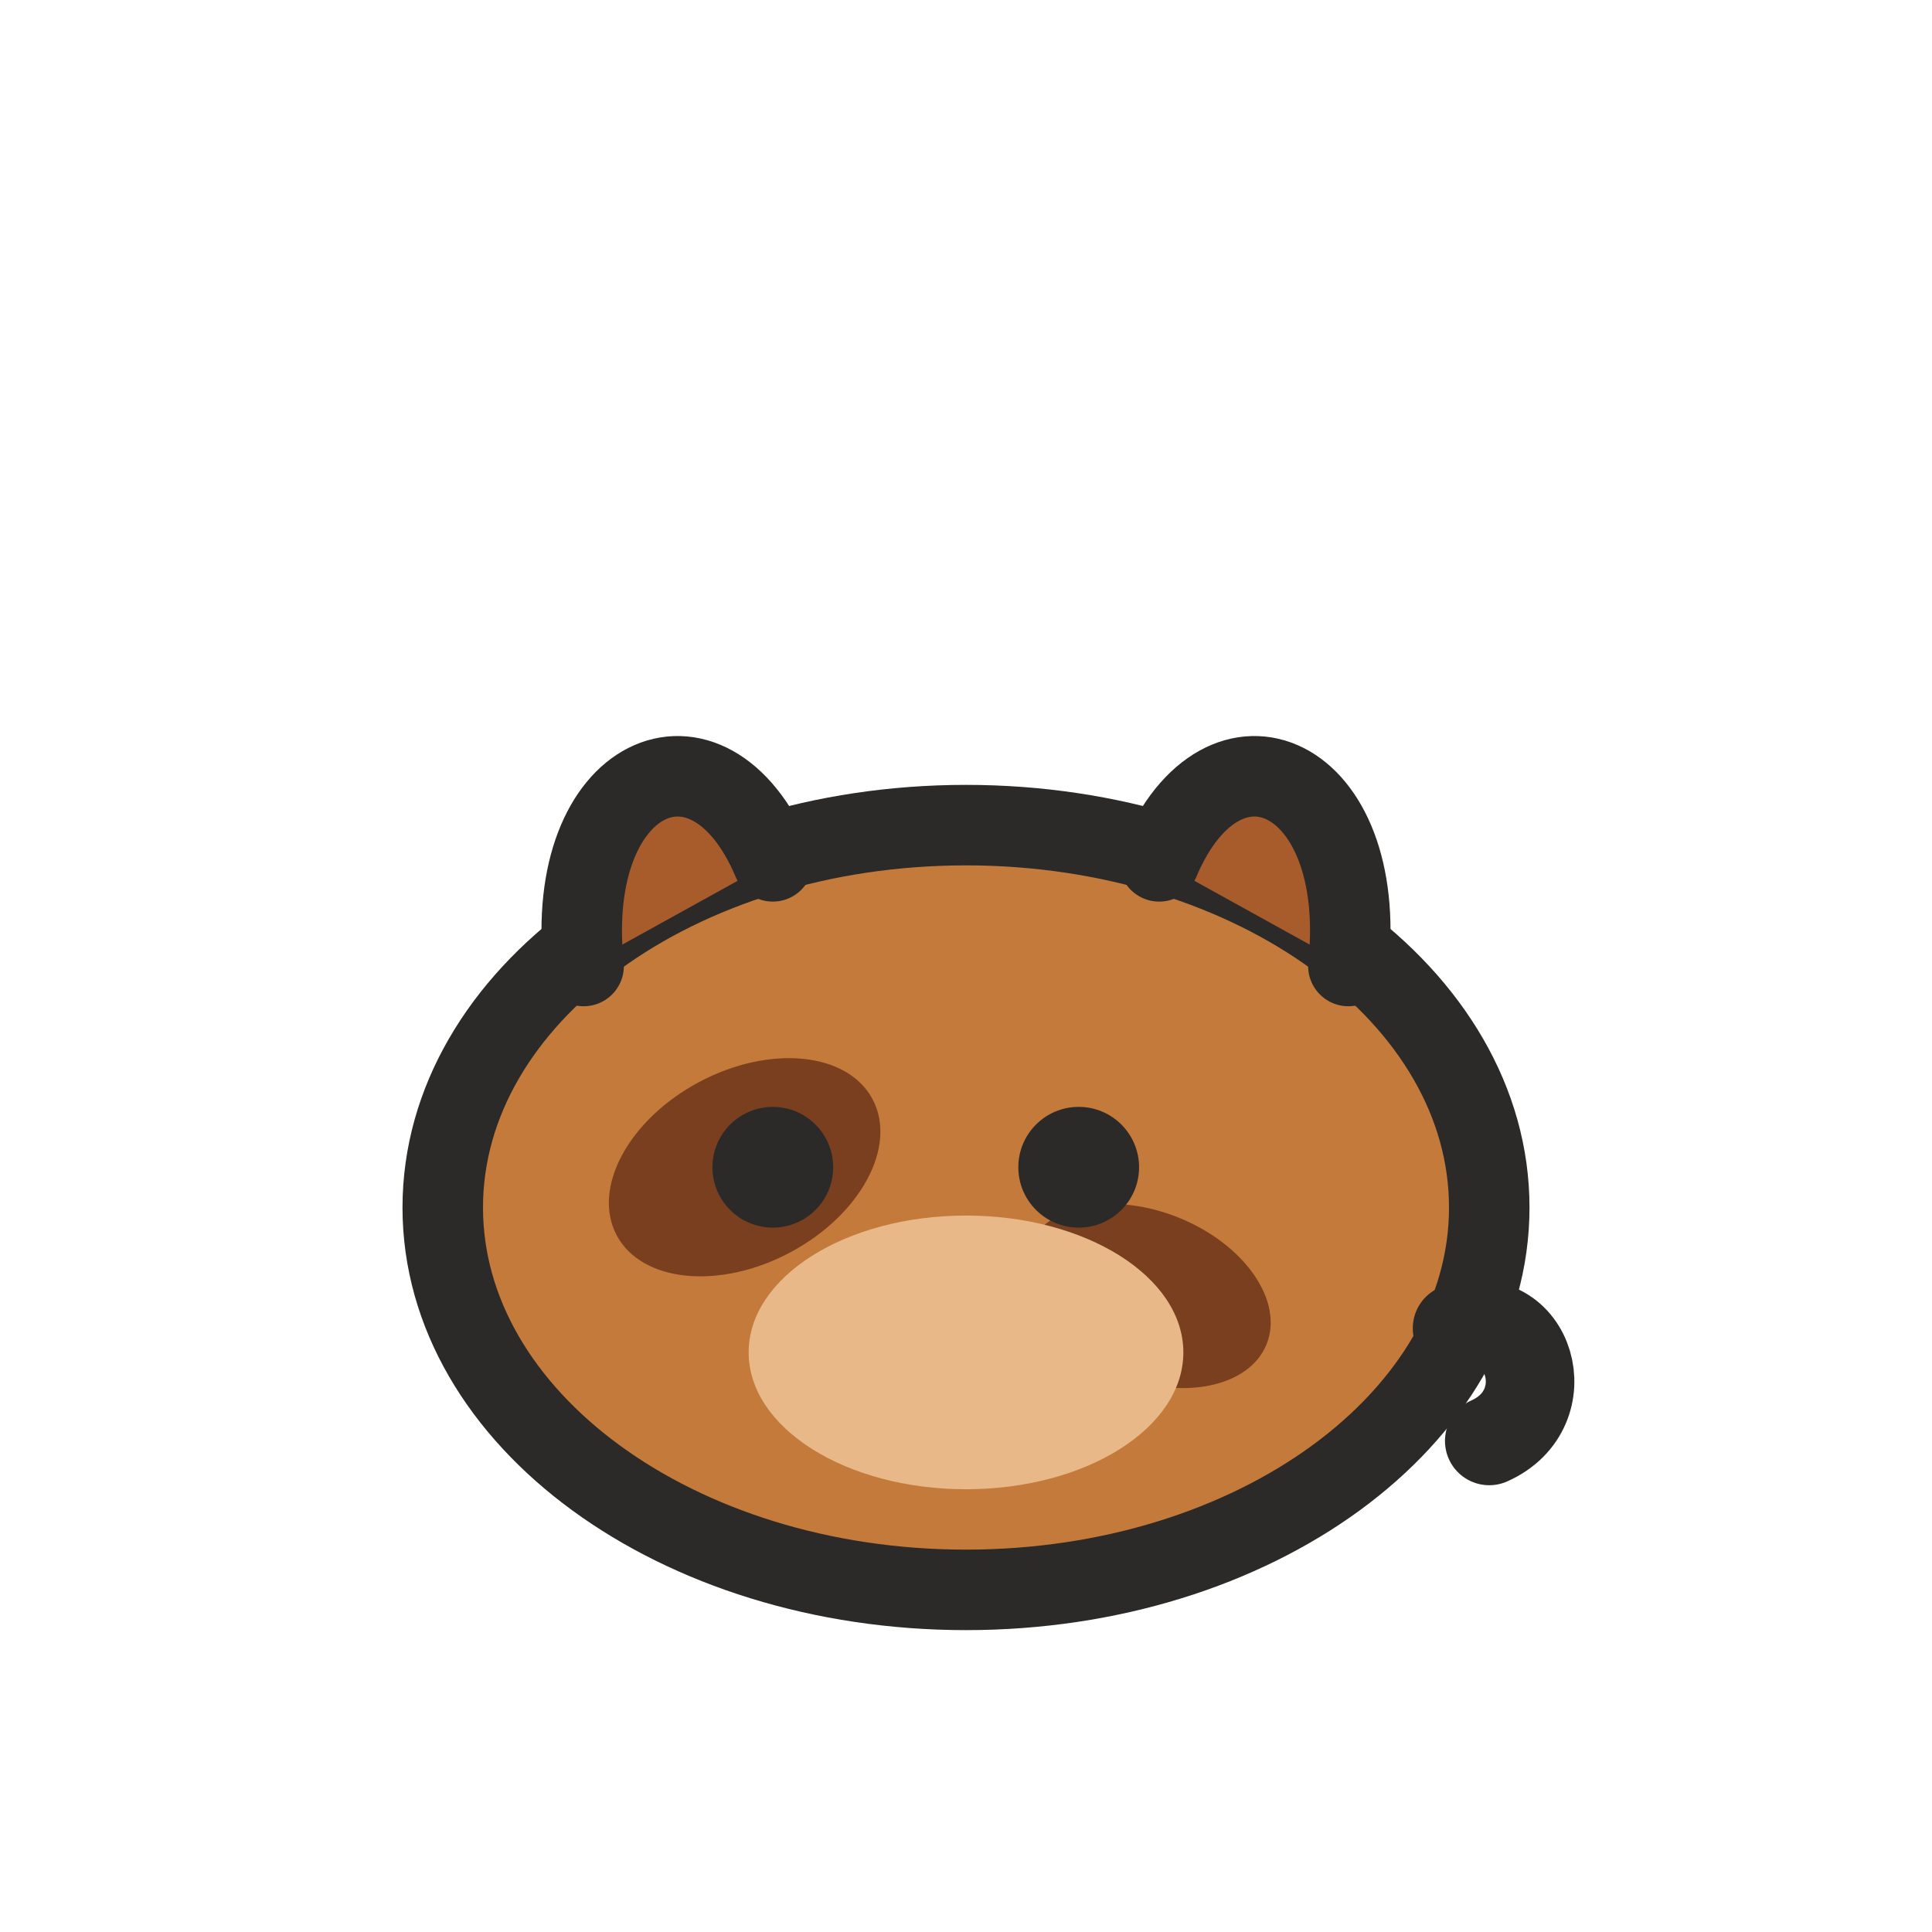
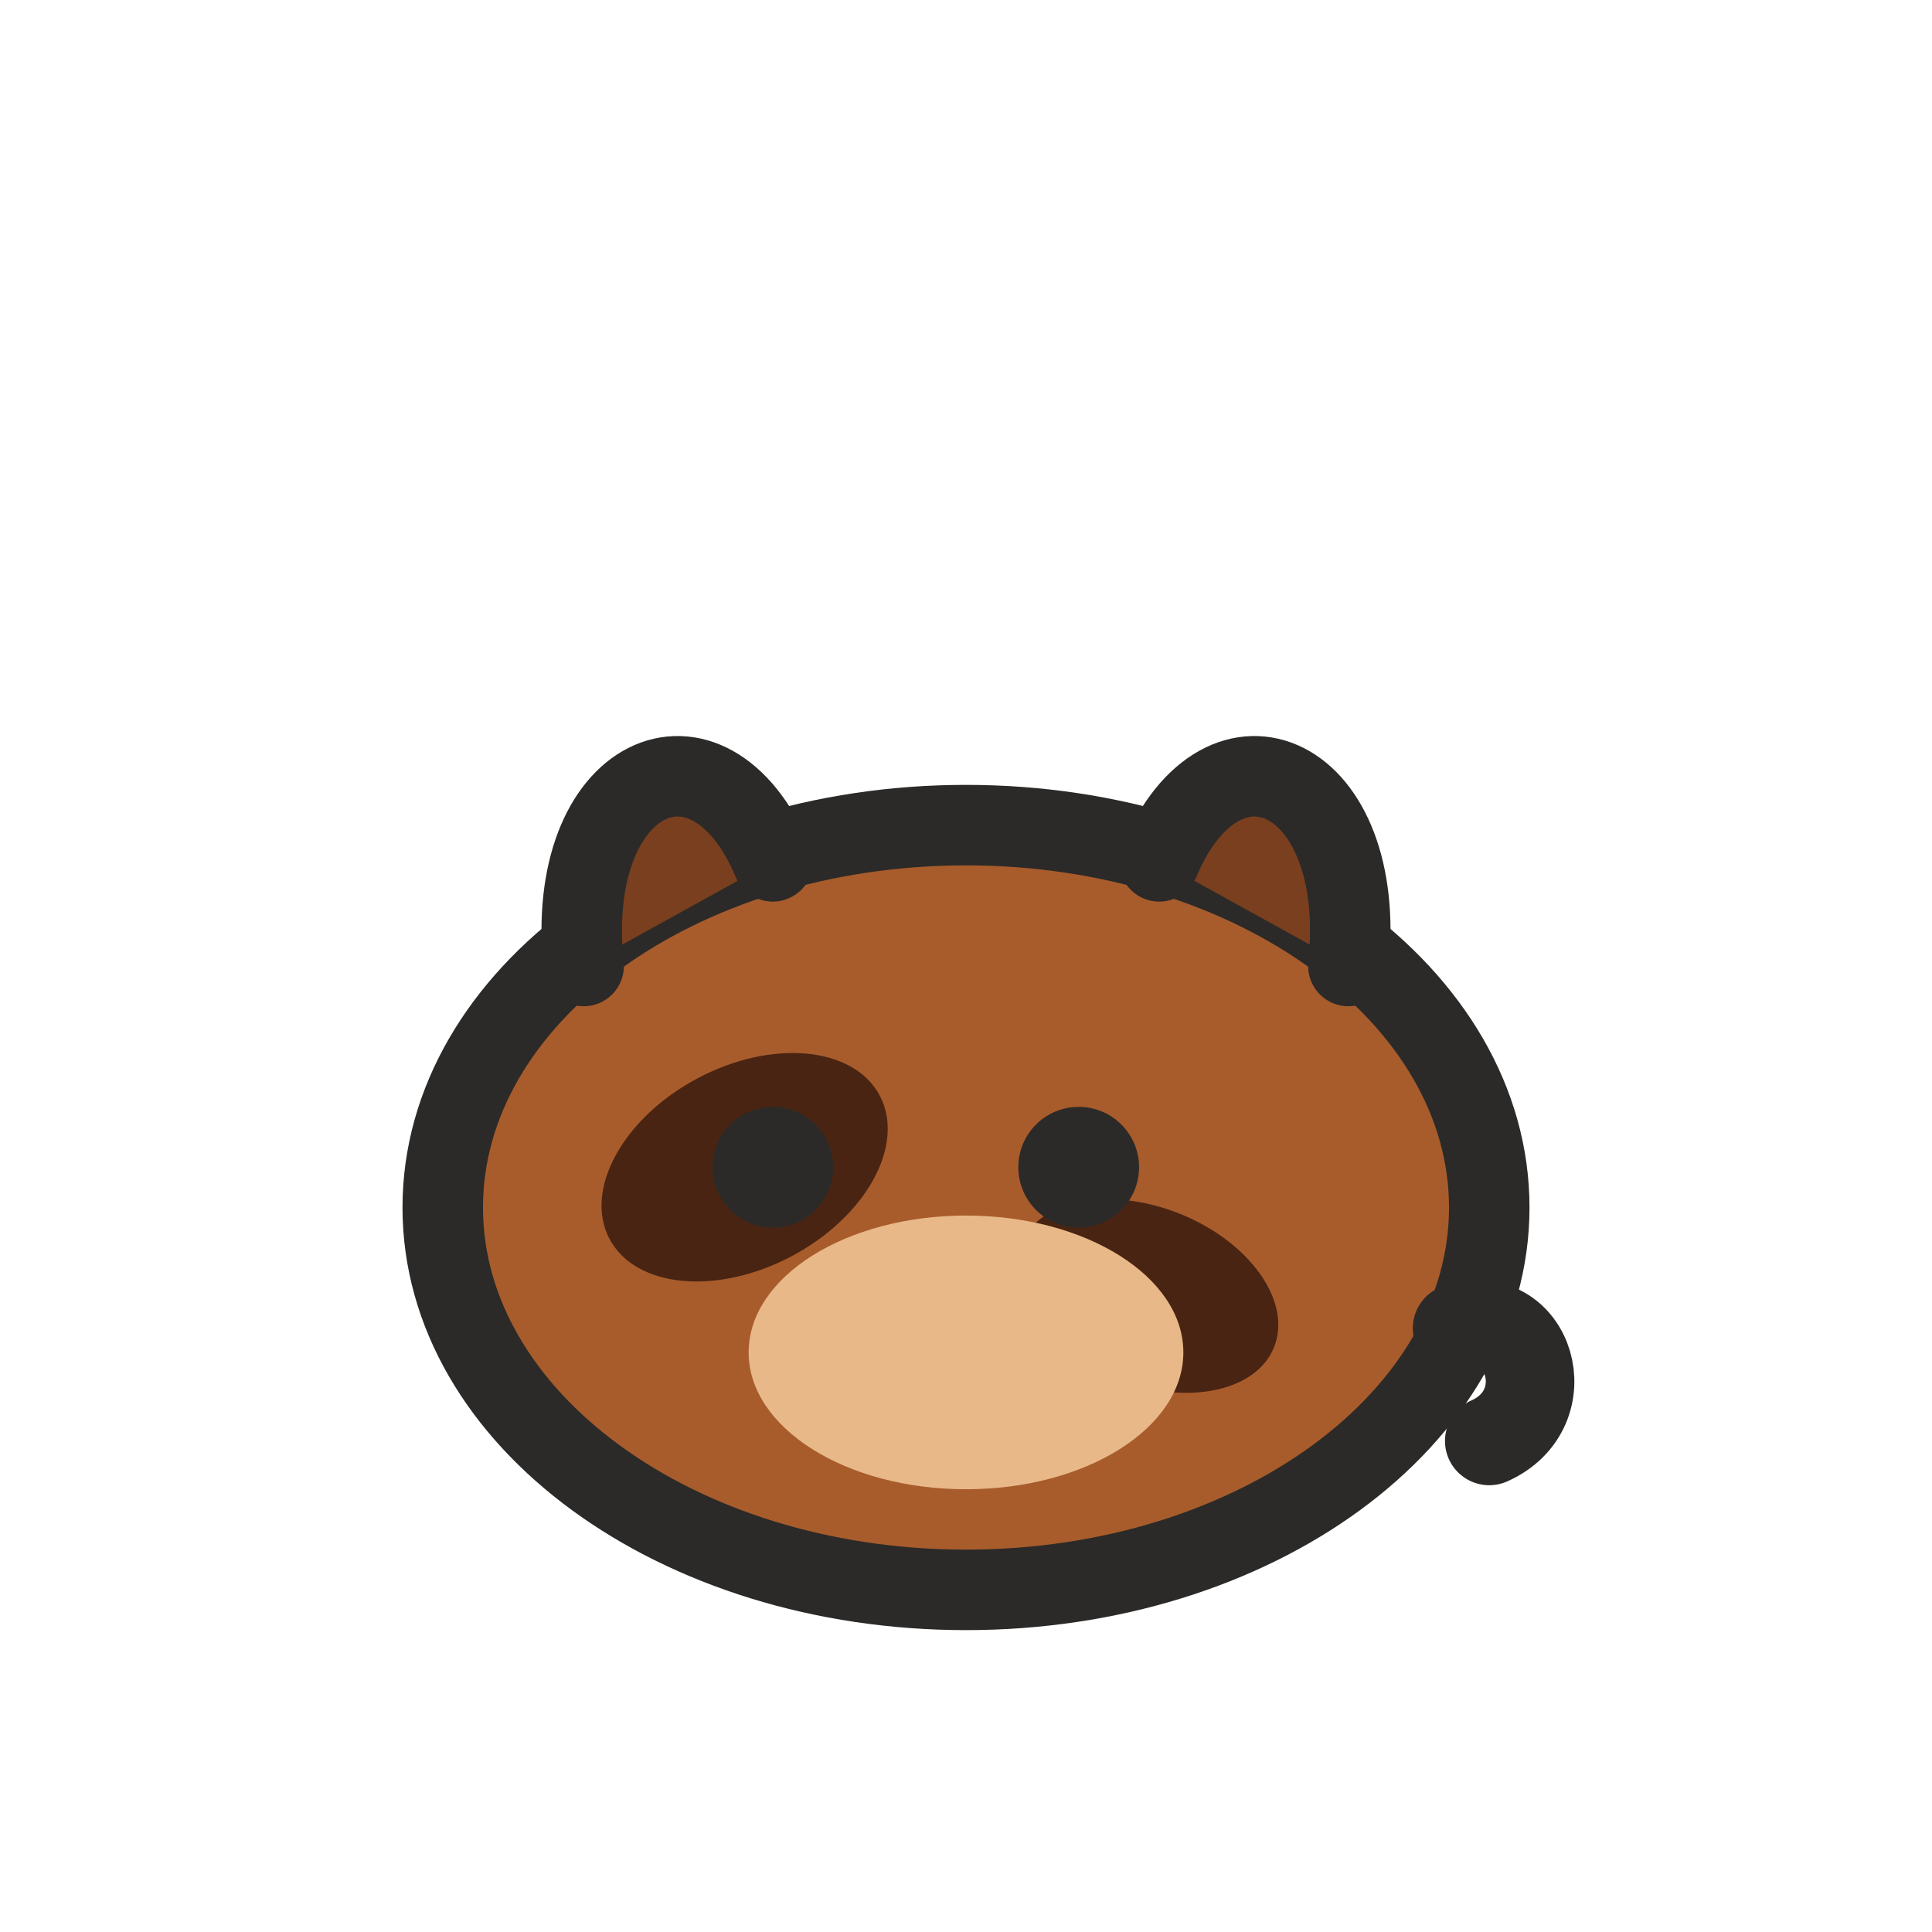
<svg xmlns="http://www.w3.org/2000/svg" width="48" height="48" viewBox="0 0 48 48" fill="none">
  <defs>
    <clipPath id="bean-loaf-48">
      <ellipse cx="24" cy="30" rx="13" ry="9.5" />
    </clipPath>
  </defs>
-   <ellipse cx="24" cy="30" rx="13" ry="9.5" fill="#C47A3A" stroke="#2B2A28" stroke-width="2" stroke-linejoin="round" />
+   <ellipse cx="24" cy="30" rx="13" ry="9.5" fill="#A85C2C" stroke="#2B2A28" stroke-width="2" stroke-linejoin="round" />
  <g clip-path="url(#bean-loaf-48)">
-     <ellipse cx="18.5" cy="29" rx="3.6" ry="2.4" transform="rotate(-28 18.5 29)" fill="#7A3F1E" />
-     <ellipse cx="28.5" cy="32.2" rx="3.2" ry="2.1" transform="rotate(22 28.5 32.2)" fill="#7A3F1E" />
+     <ellipse cx="18.5" cy="29" rx="3.8" ry="2.5" transform="rotate(-28 18.5 29)" fill="#4A2412" />
+     <ellipse cx="28.5" cy="32.2" rx="3.4" ry="2.2" transform="rotate(22 28.5 32.2)" fill="#4A2412" />
  </g>
-   <path d="M14.5 24 C14 19.2 17.6 17.6 19.2 21.4" fill="#A85C2C" stroke="#2B2A28" stroke-width="2" stroke-linecap="round" stroke-linejoin="round" />
-   <path d="M33.5 24 C34 19.2 30.4 17.6 28.8 21.4" fill="#A85C2C" stroke="#2B2A28" stroke-width="2" stroke-linecap="round" stroke-linejoin="round" />
+   <path d="M14.5 24 C14 19.2 17.6 17.6 19.2 21.4" fill="#7A3F1E" stroke="#2B2A28" stroke-width="2" stroke-linecap="round" stroke-linejoin="round" />
+   <path d="M33.5 24 C34 19.2 30.4 17.6 28.8 21.4" fill="#7A3F1E" stroke="#2B2A28" stroke-width="2" stroke-linecap="round" stroke-linejoin="round" />
  <ellipse cx="24" cy="33.6" rx="5.4" ry="3.4" fill="#E8B888" />
  <circle cx="19.2" cy="29" r="1.5" fill="#2B2A28" />
  <circle cx="26.8" cy="29" r="1.5" fill="#2B2A28" />
  <path d="M36.2 33 C38 32.4 38.8 35 37 35.8" fill="none" stroke="#2B2A28" stroke-width="2.2" stroke-linecap="round" />
</svg>
